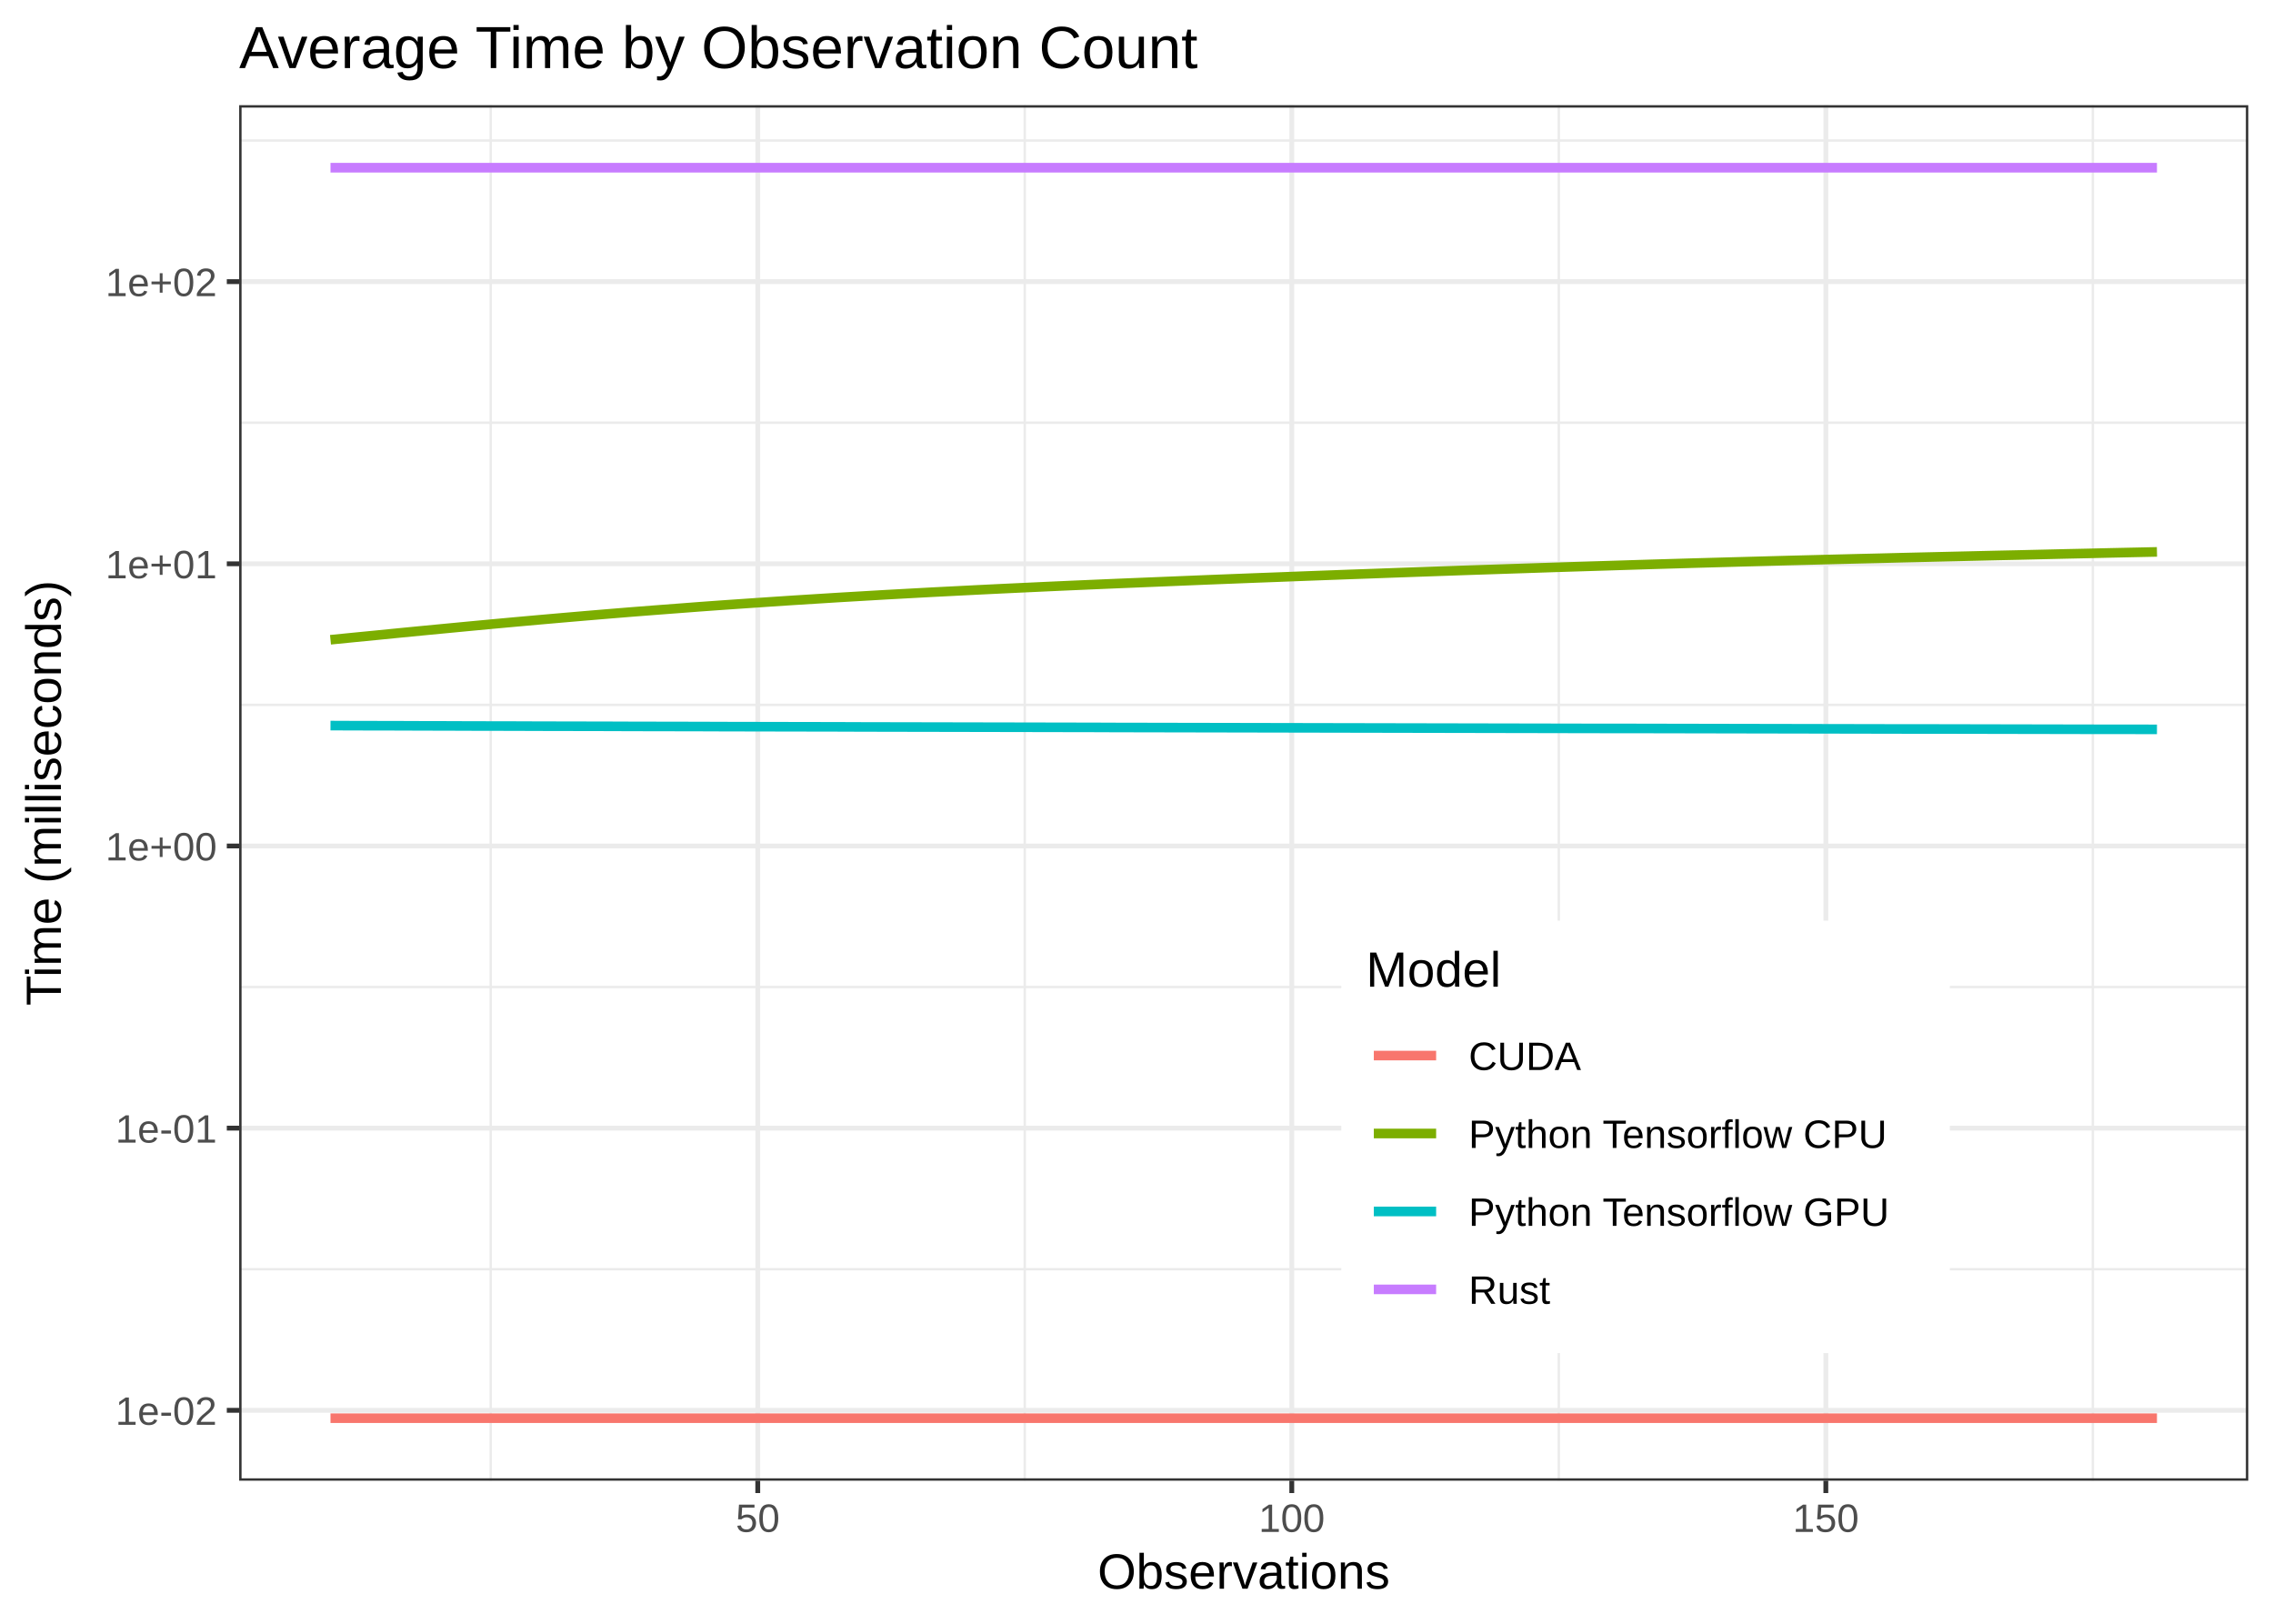
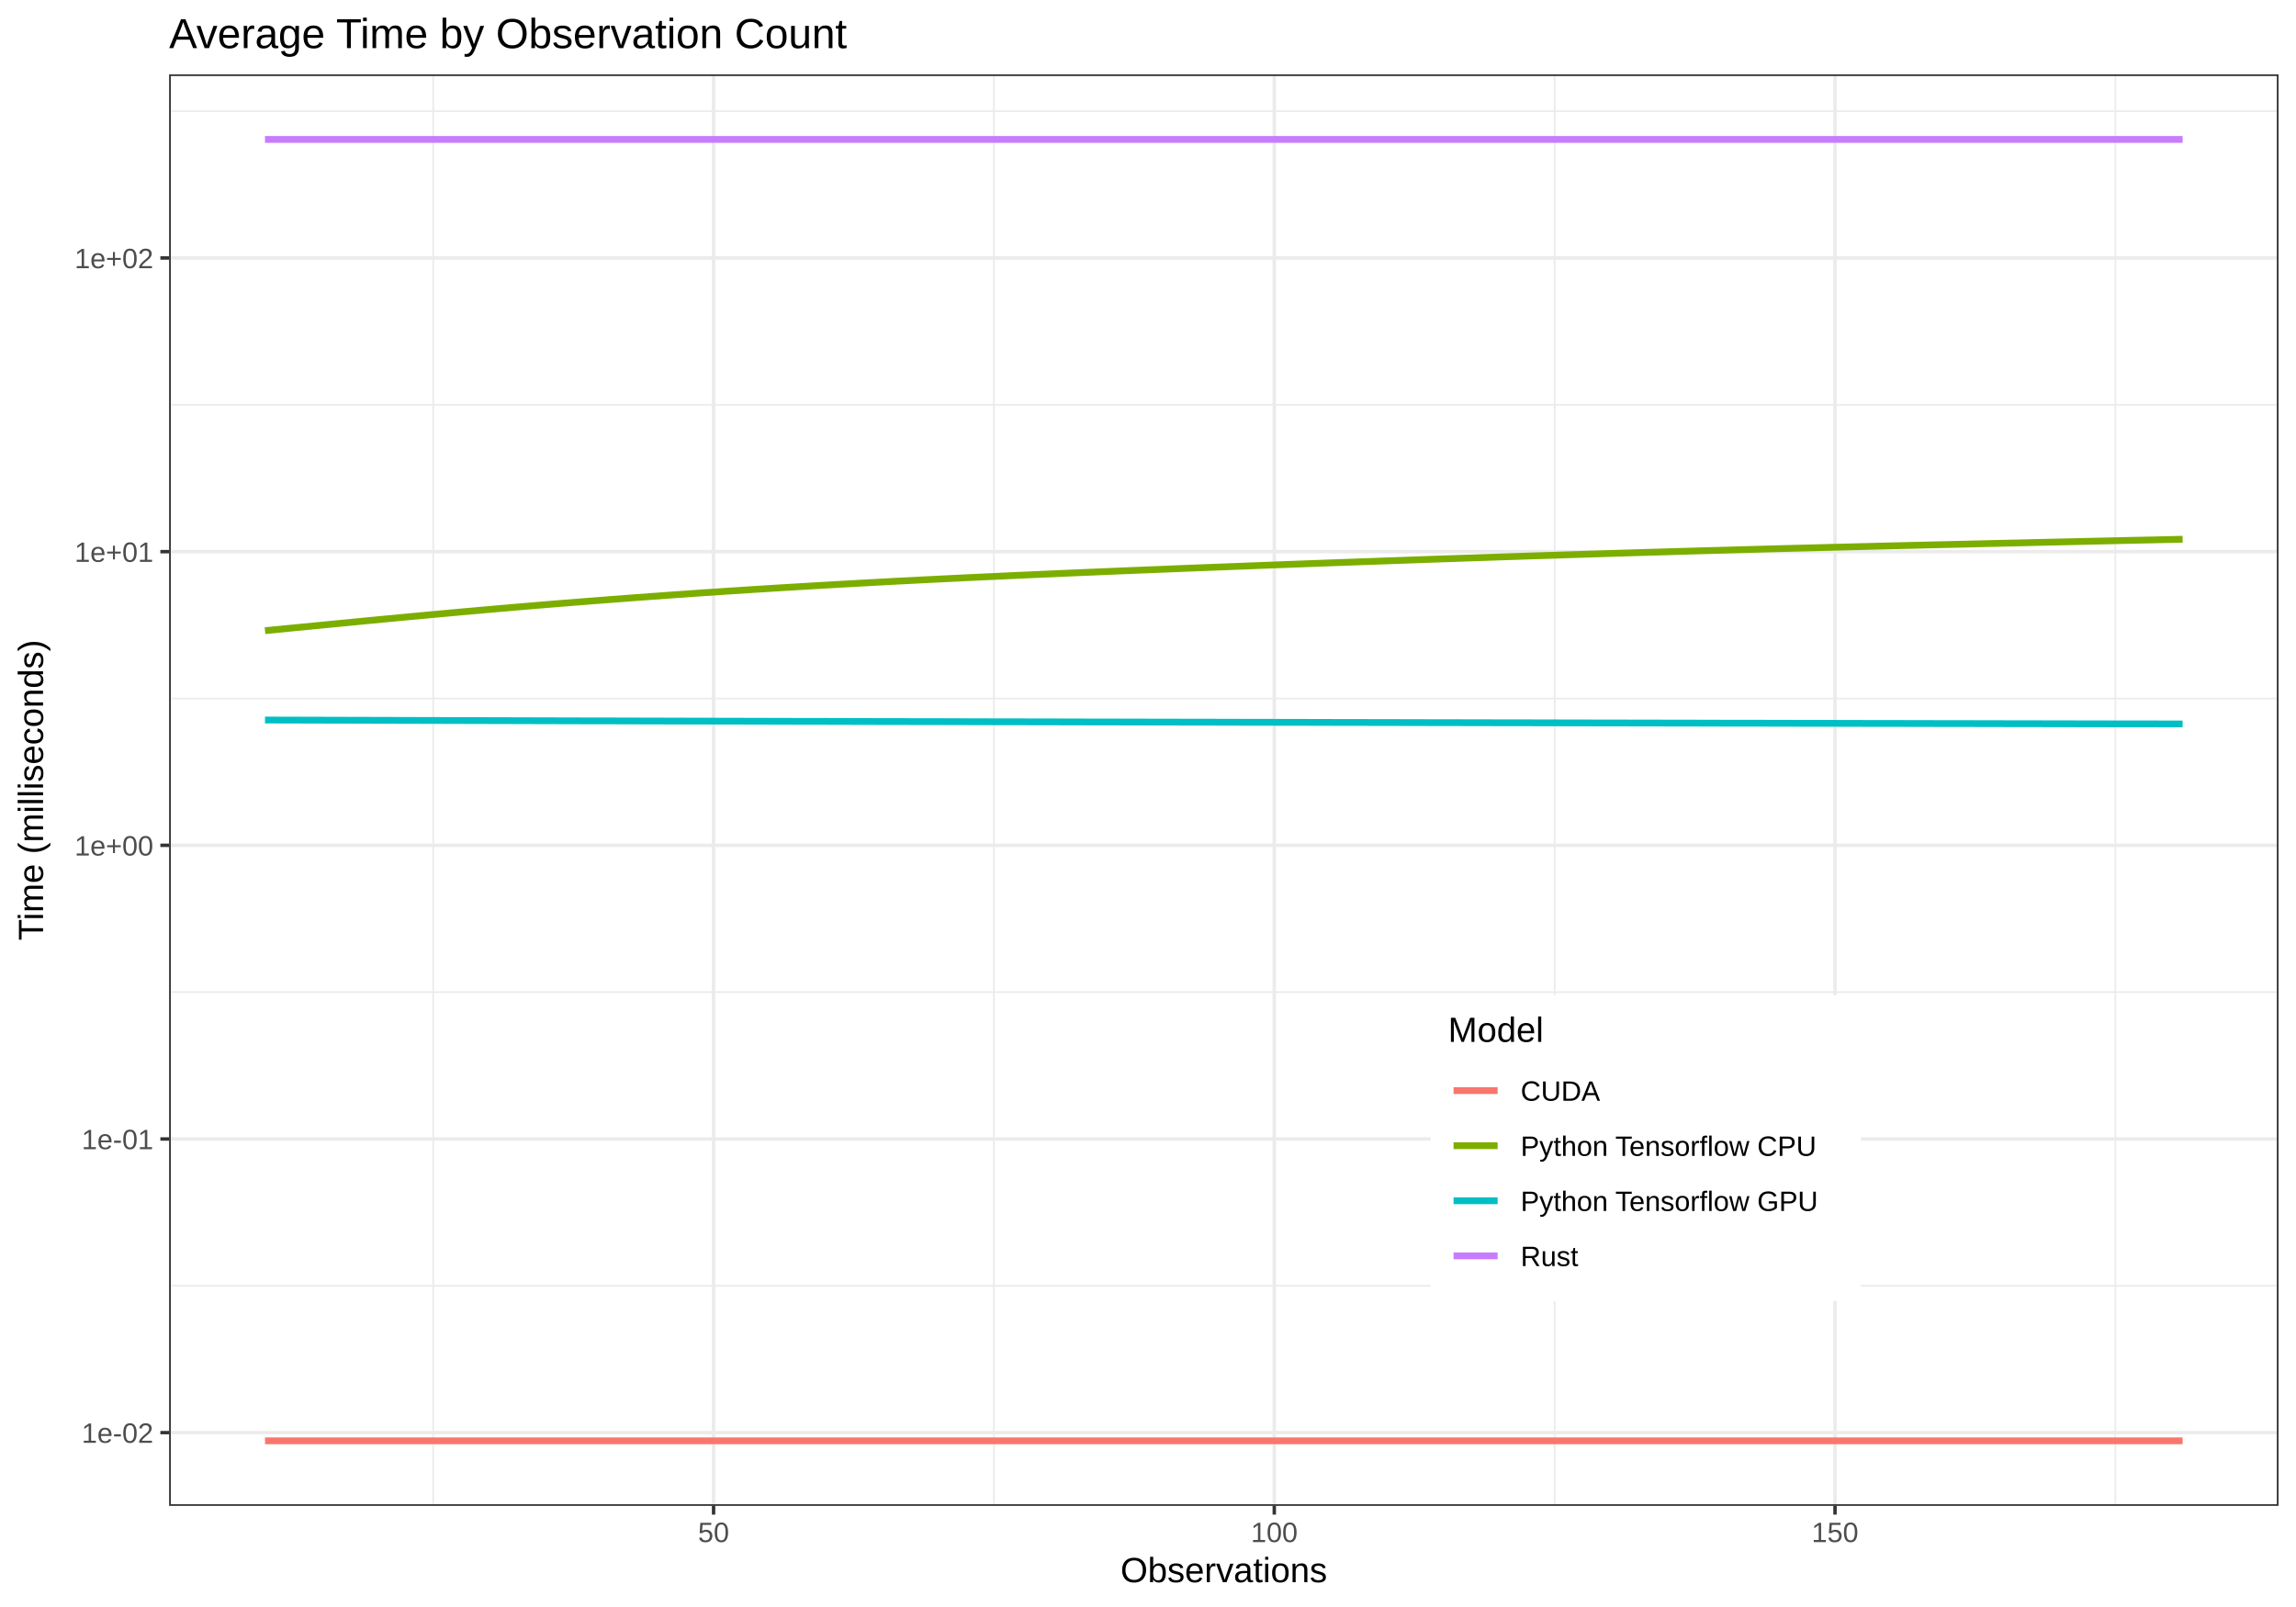
- <svg xmlns="http://www.w3.org/2000/svg" class="svglite" width="504.00pt" height="360.00pt" viewBox="0 0 504.00 360.00">
+ <svg xmlns="http://www.w3.org/2000/svg" class="svglite" width="720.00pt" height="504.00pt" viewBox="0 0 720.00 504.00">
  <defs>
    <style type="text/css">
    .svglite line, .svglite polyline, .svglite polygon, .svglite path, .svglite rect, .svglite circle {
      fill: none;
      stroke: #000000;
      stroke-linecap: round;
      stroke-linejoin: round;
      stroke-miterlimit: 10.00;
    }
    .svglite text {
      white-space: pre;
    }
  </style>
  </defs>
  <rect width="100%" height="100%" style="stroke: none; fill: #FFFFFF;" />
  <defs>
-     <clipPath id="cpMC4wMHw1MDQuMDB8MC4wMHwzNjAuMDA=">
-       <rect x="0.00" y="0.00" width="504.00" height="360.00" />
+     <clipPath id="cpMC4wMHw3MjAuMDB8MC4wMHw1MDQuMDA=">
+       <rect x="0.00" y="0.00" width="720.00" height="504.00" />
    </clipPath>
  </defs>
-   <g clip-path="url(#cpMC4wMHw1MDQuMDB8MC4wMHwzNjAuMDA=)">
-     <rect x="0.00" y="0.00" width="504.00" height="360.00" style="stroke-width: 1.07; stroke: #FFFFFF; fill: #FFFFFF;" />
+   <g clip-path="url(#cpMC4wMHw3MjAuMDB8MC4wMHw1MDQuMDA=)">
+     <rect x="-0" y="0.00" width="720.00" height="504.00" style="stroke-width: 1.07; stroke: #FFFFFF; fill: #FFFFFF;" />
  </g>
  <defs>
-     <clipPath id="cpNTMuMDN8NDk4LjUyfDIzLjMyfDMyOC4yOQ==">
-       <rect x="53.03" y="23.32" width="445.49" height="304.97" />
+     <clipPath id="cpNTMuMDN8NzE0LjUyfDIzLjMyfDQ3Mi4yOQ==">
+       <rect x="53.03" y="23.32" width="661.49" height="448.97" />
    </clipPath>
  </defs>
-   <g clip-path="url(#cpNTMuMDN8NDk4LjUyfDIzLjMyfDMyOC4yOQ==)">
-     <rect x="53.03" y="23.32" width="445.49" height="304.97" style="stroke-width: 1.07; stroke: none; fill: #FFFFFF;" />
-     <polyline points="53.03,281.40 498.52,281.40 " style="stroke-width: 0.53; stroke: #EBEBEB; stroke-linecap: butt;" />
-     <polyline points="53.03,218.84 498.52,218.84 " style="stroke-width: 0.53; stroke: #EBEBEB; stroke-linecap: butt;" />
-     <polyline points="53.03,156.28 498.52,156.28 " style="stroke-width: 0.53; stroke: #EBEBEB; stroke-linecap: butt;" />
-     <polyline points="53.03,93.72 498.52,93.72 " style="stroke-width: 0.53; stroke: #EBEBEB; stroke-linecap: butt;" />
-     <polyline points="53.03,31.16 498.52,31.16 " style="stroke-width: 0.53; stroke: #EBEBEB; stroke-linecap: butt;" />
-     <polyline points="108.81,328.29 108.81,23.32 " style="stroke-width: 0.53; stroke: #EBEBEB; stroke-linecap: butt;" />
-     <polyline points="227.22,328.29 227.22,23.32 " style="stroke-width: 0.53; stroke: #EBEBEB; stroke-linecap: butt;" />
-     <polyline points="345.64,328.29 345.64,23.32 " style="stroke-width: 0.53; stroke: #EBEBEB; stroke-linecap: butt;" />
-     <polyline points="464.06,328.29 464.06,23.32 " style="stroke-width: 0.53; stroke: #EBEBEB; stroke-linecap: butt;" />
-     <polyline points="53.03,312.68 498.52,312.68 " style="stroke-width: 1.07; stroke: #EBEBEB; stroke-linecap: butt;" />
-     <polyline points="53.03,250.12 498.52,250.12 " style="stroke-width: 1.07; stroke: #EBEBEB; stroke-linecap: butt;" />
-     <polyline points="53.03,187.56 498.52,187.56 " style="stroke-width: 1.07; stroke: #EBEBEB; stroke-linecap: butt;" />
-     <polyline points="53.03,125.00 498.52,125.00 " style="stroke-width: 1.07; stroke: #EBEBEB; stroke-linecap: butt;" />
-     <polyline points="53.03,62.44 498.52,62.44 " style="stroke-width: 1.07; stroke: #EBEBEB; stroke-linecap: butt;" />
-     <polyline points="168.02,328.29 168.02,23.32 " style="stroke-width: 1.07; stroke: #EBEBEB; stroke-linecap: butt;" />
-     <polyline points="286.43,328.29 286.43,23.32 " style="stroke-width: 1.07; stroke: #EBEBEB; stroke-linecap: butt;" />
-     <polyline points="404.85,328.29 404.85,23.32 " style="stroke-width: 1.07; stroke: #EBEBEB; stroke-linecap: butt;" />
-     <polyline points="73.28,314.43 78.41,314.43 83.53,314.43 88.66,314.43 93.79,314.43 98.91,314.43 104.04,314.43 109.17,314.43 114.29,314.43 119.42,314.43 124.55,314.43 129.67,314.43 134.80,314.43 139.92,314.43 145.05,314.43 150.18,314.43 155.30,314.43 160.43,314.43 165.56,314.43 170.68,314.43 175.81,314.43 180.94,314.43 186.06,314.43 191.19,314.43 196.32,314.43 201.44,314.43 206.57,314.43 211.70,314.43 216.82,314.43 221.95,314.43 227.07,314.43 232.20,314.43 237.33,314.43 242.45,314.43 247.58,314.43 252.71,314.43 257.83,314.43 262.96,314.43 268.09,314.43 273.21,314.43 278.34,314.43 283.47,314.43 288.59,314.43 293.72,314.43 298.85,314.43 303.97,314.43 309.10,314.43 314.22,314.43 319.35,314.43 324.48,314.43 329.60,314.43 334.73,314.43 339.86,314.43 344.98,314.43 350.11,314.43 355.24,314.43 360.36,314.43 365.49,314.43 370.62,314.43 375.74,314.43 380.87,314.43 385.99,314.43 391.12,314.43 396.25,314.43 401.37,314.43 406.50,314.43 411.63,314.43 416.75,314.43 421.88,314.43 427.01,314.43 432.13,314.43 437.26,314.43 442.39,314.43 447.51,314.43 452.64,314.43 457.77,314.43 462.89,314.43 468.02,314.43 473.14,314.43 478.27,314.43 " style="stroke-width: 2.13; stroke: #F8766D; stroke-linecap: butt;" />
-     <polyline points="73.28,141.84 78.41,141.33 83.53,140.83 88.66,140.32 93.79,139.82 98.91,139.33 104.04,138.84 109.17,138.36 114.29,137.89 119.42,137.43 124.55,136.98 129.67,136.54 134.80,136.11 139.92,135.69 145.05,135.29 150.18,134.90 155.30,134.51 160.43,134.14 165.56,133.79 170.68,133.44 175.81,133.10 180.94,132.78 186.06,132.46 191.19,132.16 196.32,131.86 201.44,131.58 206.57,131.30 211.70,131.04 216.82,130.78 221.95,130.53 227.07,130.29 232.20,130.05 237.33,129.82 242.45,129.60 247.58,129.38 252.71,129.17 257.83,128.96 262.96,128.75 268.09,128.54 273.21,128.34 278.34,128.14 283.47,127.95 288.59,127.75 293.72,127.56 298.85,127.37 303.97,127.19 309.10,127.00 314.22,126.82 319.35,126.64 324.48,126.46 329.60,126.29 334.73,126.12 339.86,125.95 344.98,125.78 350.11,125.62 355.24,125.46 360.36,125.30 365.49,125.14 370.62,124.99 375.74,124.84 380.87,124.70 385.99,124.56 391.12,124.42 396.25,124.28 401.37,124.15 406.50,124.02 411.63,123.89 416.75,123.77 421.88,123.64 427.01,123.52 432.13,123.40 437.26,123.28 442.39,123.16 447.51,123.05 452.64,122.93 457.77,122.81 462.89,122.70 468.02,122.58 473.14,122.47 478.27,122.36 " style="stroke-width: 2.13; stroke: #7CAE00; stroke-linecap: butt;" />
-     <polyline points="73.28,160.87 78.41,160.89 83.53,160.90 88.66,160.91 93.79,160.93 98.91,160.94 104.04,160.96 109.17,160.97 114.29,160.98 119.42,161.00 124.55,161.01 129.67,161.02 134.80,161.03 139.92,161.05 145.05,161.06 150.18,161.07 155.30,161.08 160.43,161.10 165.56,161.11 170.68,161.12 175.81,161.13 180.94,161.14 186.06,161.15 191.19,161.17 196.32,161.18 201.44,161.19 206.57,161.20 211.70,161.21 216.82,161.22 221.95,161.23 227.07,161.24 232.20,161.25 237.33,161.26 242.45,161.27 247.58,161.29 252.71,161.30 257.83,161.31 262.96,161.32 268.09,161.33 273.21,161.34 278.34,161.35 283.47,161.36 288.59,161.37 293.72,161.38 298.85,161.39 303.97,161.40 309.10,161.41 314.22,161.42 319.35,161.43 324.48,161.44 329.60,161.45 334.73,161.46 339.86,161.47 344.98,161.48 350.11,161.49 355.24,161.50 360.36,161.50 365.49,161.51 370.62,161.52 375.74,161.53 380.87,161.54 385.99,161.55 391.12,161.56 396.25,161.57 401.37,161.58 406.50,161.59 411.63,161.60 416.75,161.61 421.88,161.62 427.01,161.62 432.13,161.63 437.26,161.64 442.39,161.65 447.51,161.66 452.64,161.67 457.77,161.68 462.89,161.69 468.02,161.70 473.14,161.70 478.27,161.71 " style="stroke-width: 2.13; stroke: #00BFC4; stroke-linecap: butt;" />
-     <polyline points="73.28,37.18 78.41,37.18 83.53,37.18 88.66,37.18 93.79,37.18 98.91,37.18 104.04,37.18 109.17,37.18 114.29,37.18 119.42,37.18 124.55,37.18 129.67,37.18 134.80,37.18 139.92,37.18 145.05,37.18 150.18,37.18 155.30,37.18 160.43,37.18 165.56,37.18 170.68,37.18 175.81,37.18 180.94,37.18 186.06,37.18 191.19,37.18 196.32,37.18 201.44,37.18 206.57,37.18 211.70,37.18 216.82,37.18 221.95,37.18 227.07,37.18 232.20,37.18 237.33,37.18 242.45,37.18 247.58,37.18 252.71,37.18 257.83,37.18 262.96,37.18 268.09,37.18 273.21,37.18 278.34,37.18 283.47,37.18 288.59,37.18 293.72,37.18 298.85,37.18 303.97,37.18 309.10,37.18 314.22,37.18 319.35,37.18 324.48,37.18 329.60,37.18 334.73,37.18 339.86,37.18 344.98,37.18 350.11,37.18 355.24,37.18 360.36,37.18 365.49,37.18 370.62,37.18 375.74,37.18 380.87,37.18 385.99,37.18 391.12,37.18 396.25,37.18 401.37,37.18 406.50,37.18 411.63,37.18 416.75,37.18 421.88,37.18 427.01,37.18 432.13,37.18 437.26,37.18 442.39,37.18 447.51,37.18 452.64,37.18 457.77,37.18 462.89,37.18 468.02,37.18 473.14,37.18 478.27,37.18 " style="stroke-width: 2.13; stroke: #C77CFF; stroke-linecap: butt;" />
-     <rect x="53.03" y="23.32" width="445.49" height="304.97" style="stroke-width: 1.07; stroke: #333333;" />
+   <g clip-path="url(#cpNTMuMDN8NzE0LjUyfDIzLjMyfDQ3Mi4yOQ==)">
+     <rect x="53.03" y="23.32" width="661.49" height="448.97" style="stroke-width: 1.07; stroke: none; fill: #FFFFFF;" />
+     <polyline points="53.03,403.26 714.52,403.26 " style="stroke-width: 0.53; stroke: #EBEBEB; stroke-linecap: butt;" />
+     <polyline points="53.03,311.16 714.52,311.16 " style="stroke-width: 0.53; stroke: #EBEBEB; stroke-linecap: butt;" />
+     <polyline points="53.03,219.06 714.52,219.06 " style="stroke-width: 0.53; stroke: #EBEBEB; stroke-linecap: butt;" />
+     <polyline points="53.03,126.96 714.52,126.96 " style="stroke-width: 0.53; stroke: #EBEBEB; stroke-linecap: butt;" />
+     <polyline points="53.03,34.86 714.52,34.86 " style="stroke-width: 0.53; stroke: #EBEBEB; stroke-linecap: butt;" />
+     <polyline points="135.85,472.29 135.85,23.32 " style="stroke-width: 0.53; stroke: #EBEBEB; stroke-linecap: butt;" />
+     <polyline points="311.68,472.29 311.68,23.32 " style="stroke-width: 0.53; stroke: #EBEBEB; stroke-linecap: butt;" />
+     <polyline points="487.52,472.29 487.52,23.32 " style="stroke-width: 0.53; stroke: #EBEBEB; stroke-linecap: butt;" />
+     <polyline points="663.35,472.29 663.35,23.32 " style="stroke-width: 0.53; stroke: #EBEBEB; stroke-linecap: butt;" />
+     <polyline points="53.03,449.31 714.52,449.31 " style="stroke-width: 1.07; stroke: #EBEBEB; stroke-linecap: butt;" />
+     <polyline points="53.03,357.21 714.52,357.21 " style="stroke-width: 1.07; stroke: #EBEBEB; stroke-linecap: butt;" />
+     <polyline points="53.03,265.11 714.52,265.11 " style="stroke-width: 1.07; stroke: #EBEBEB; stroke-linecap: butt;" />
+     <polyline points="53.03,173.01 714.52,173.01 " style="stroke-width: 1.07; stroke: #EBEBEB; stroke-linecap: butt;" />
+     <polyline points="53.03,80.91 714.52,80.91 " style="stroke-width: 1.07; stroke: #EBEBEB; stroke-linecap: butt;" />
+     <polyline points="223.77,472.29 223.77,23.32 " style="stroke-width: 1.07; stroke: #EBEBEB; stroke-linecap: butt;" />
+     <polyline points="399.60,472.29 399.60,23.32 " style="stroke-width: 1.07; stroke: #EBEBEB; stroke-linecap: butt;" />
+     <polyline points="575.44,472.29 575.44,23.32 " style="stroke-width: 1.07; stroke: #EBEBEB; stroke-linecap: butt;" />
+     <polyline points="83.10,451.88 90.71,451.88 98.32,451.88 105.94,451.88 113.55,451.88 121.16,451.88 128.77,451.88 136.38,451.88 144.00,451.88 151.61,451.88 159.22,451.88 166.83,451.88 174.44,451.88 182.06,451.88 189.67,451.88 197.28,451.88 204.89,451.88 212.50,451.88 220.12,451.88 227.73,451.88 235.34,451.88 242.95,451.88 250.56,451.88 258.18,451.88 265.79,451.88 273.40,451.88 281.01,451.88 288.63,451.88 296.24,451.88 303.85,451.88 311.46,451.88 319.07,451.88 326.69,451.88 334.30,451.88 341.91,451.88 349.52,451.88 357.13,451.88 364.75,451.88 372.36,451.88 379.97,451.88 387.58,451.88 395.19,451.88 402.81,451.88 410.42,451.88 418.03,451.88 425.64,451.88 433.25,451.88 440.87,451.88 448.48,451.88 456.09,451.88 463.70,451.88 471.31,451.88 478.93,451.88 486.54,451.88 494.15,451.88 501.76,451.88 509.38,451.88 516.99,451.88 524.60,451.88 532.21,451.88 539.82,451.88 547.44,451.88 555.05,451.89 562.66,451.89 570.27,451.89 577.88,451.89 585.50,451.89 593.11,451.89 600.72,451.89 608.33,451.89 615.94,451.89 623.56,451.89 631.17,451.89 638.78,451.89 646.39,451.89 654.00,451.89 661.62,451.89 669.23,451.89 676.84,451.89 684.45,451.89 " style="stroke-width: 2.13; stroke: #F8766D; stroke-linecap: butt;" />
+     <polyline points="83.10,197.80 90.71,197.05 98.32,196.31 105.94,195.57 113.55,194.83 121.16,194.10 128.77,193.38 136.38,192.68 144.00,191.98 151.61,191.30 159.22,190.64 166.83,189.99 174.44,189.36 182.06,188.75 189.67,188.16 197.28,187.58 204.89,187.02 212.50,186.47 220.12,185.94 227.73,185.43 235.34,184.94 242.95,184.46 250.56,184.00 258.18,183.55 265.79,183.12 273.40,182.70 281.01,182.29 288.63,181.90 296.24,181.52 303.85,181.15 311.46,180.80 319.07,180.45 326.69,180.11 334.30,179.78 341.91,179.46 349.52,179.14 357.13,178.83 364.75,178.53 372.36,178.22 379.97,177.93 387.58,177.64 395.19,177.35 402.81,177.06 410.42,176.78 418.03,176.50 425.64,176.23 433.25,175.96 440.87,175.69 448.48,175.42 456.09,175.16 463.70,174.91 471.31,174.65 478.93,174.40 486.54,174.16 494.15,173.92 501.76,173.68 509.38,173.45 516.99,173.22 524.60,173.00 532.21,172.78 539.82,172.57 547.44,172.36 555.05,172.15 562.66,171.95 570.27,171.76 577.88,171.57 585.50,171.38 593.11,171.19 600.72,171.01 608.33,170.83 615.94,170.66 623.56,170.48 631.17,170.31 638.78,170.13 646.39,169.96 654.00,169.79 661.62,169.62 669.23,169.45 676.84,169.29 684.45,169.12 " style="stroke-width: 2.13; stroke: #7CAE00; stroke-linecap: butt;" />
+     <polyline points="83.10,225.82 90.71,225.84 98.32,225.86 105.94,225.88 113.55,225.90 121.16,225.92 128.77,225.94 136.38,225.96 144.00,225.98 151.61,226.00 159.22,226.02 166.83,226.04 174.44,226.06 182.06,226.08 189.67,226.09 197.28,226.11 204.89,226.13 212.50,226.15 220.12,226.17 227.73,226.18 235.34,226.20 242.95,226.22 250.56,226.24 258.18,226.25 265.79,226.27 273.40,226.29 281.01,226.30 288.63,226.32 296.24,226.33 303.85,226.35 311.46,226.37 319.07,226.38 326.69,226.40 334.30,226.41 341.91,226.43 349.52,226.44 357.13,226.46 364.75,226.47 372.36,226.49 379.97,226.50 387.58,226.52 395.19,226.53 402.81,226.55 410.42,226.56 418.03,226.58 425.64,226.59 433.25,226.61 440.87,226.62 448.48,226.64 456.09,226.65 463.70,226.67 471.31,226.68 478.93,226.69 486.54,226.71 494.15,226.72 501.76,226.74 509.38,226.75 516.99,226.76 524.60,226.78 532.21,226.79 539.82,226.81 547.44,226.82 555.05,226.83 562.66,226.85 570.27,226.86 577.88,226.87 585.50,226.89 593.11,226.90 600.72,226.91 608.33,226.93 615.94,226.94 623.56,226.95 631.17,226.97 638.78,226.98 646.39,226.99 654.00,227.01 661.62,227.02 669.23,227.03 676.84,227.04 684.45,227.06 " style="stroke-width: 2.13; stroke: #00BFC4; stroke-linecap: butt;" />
+     <polyline points="83.10,43.73 90.71,43.73 98.32,43.73 105.94,43.73 113.55,43.73 121.16,43.73 128.77,43.73 136.38,43.73 144.00,43.73 151.61,43.73 159.22,43.73 166.83,43.73 174.44,43.73 182.06,43.73 189.67,43.73 197.28,43.73 204.89,43.73 212.50,43.73 220.12,43.73 227.73,43.73 235.34,43.73 242.95,43.73 250.56,43.73 258.18,43.73 265.79,43.73 273.40,43.73 281.01,43.73 288.63,43.73 296.24,43.73 303.85,43.73 311.46,43.73 319.07,43.73 326.69,43.73 334.30,43.73 341.91,43.73 349.52,43.73 357.13,43.73 364.75,43.73 372.36,43.73 379.97,43.73 387.58,43.73 395.19,43.73 402.81,43.73 410.42,43.73 418.03,43.73 425.64,43.73 433.25,43.73 440.87,43.73 448.48,43.73 456.09,43.73 463.70,43.73 471.31,43.73 478.93,43.73 486.54,43.73 494.15,43.73 501.76,43.73 509.38,43.73 516.99,43.73 524.60,43.73 532.21,43.73 539.82,43.73 547.44,43.73 555.05,43.73 562.66,43.73 570.27,43.73 577.88,43.73 585.50,43.73 593.11,43.73 600.72,43.73 608.33,43.73 615.94,43.73 623.56,43.73 631.17,43.73 638.78,43.73 646.39,43.73 654.00,43.73 661.62,43.73 669.23,43.73 676.84,43.73 684.45,43.73 " style="stroke-width: 2.13; stroke: #C77CFF; stroke-linecap: butt;" />
+     <rect x="53.03" y="23.32" width="661.49" height="448.97" style="stroke-width: 1.07; stroke: #333333;" />
  </g>
-   <g clip-path="url(#cpMC4wMHw1MDQuMDB8MC4wMHwzNjAuMDA=)">
-     <text x="48.10" y="315.89" text-anchor="end" style="font-size: 8.80px;fill: #4D4D4D; font-family: &quot;Arimo&quot;;" textLength="25.37px" lengthAdjust="spacingAndGlyphs">1e-02</text>
-     <text x="48.10" y="253.33" text-anchor="end" style="font-size: 8.80px;fill: #4D4D4D; font-family: &quot;Arimo&quot;;" textLength="25.37px" lengthAdjust="spacingAndGlyphs">1e-01</text>
-     <text x="48.10" y="190.77" text-anchor="end" style="font-size: 8.80px;fill: #4D4D4D; font-family: &quot;Arimo&quot;;" textLength="29.57px" lengthAdjust="spacingAndGlyphs">1e+00</text>
-     <text x="48.10" y="128.21" text-anchor="end" style="font-size: 8.80px;fill: #4D4D4D; font-family: &quot;Arimo&quot;;" textLength="29.57px" lengthAdjust="spacingAndGlyphs">1e+01</text>
-     <text x="48.10" y="65.65" text-anchor="end" style="font-size: 8.80px;fill: #4D4D4D; font-family: &quot;Arimo&quot;;" textLength="29.57px" lengthAdjust="spacingAndGlyphs">1e+02</text>
-     <polyline points="50.29,312.68 53.03,312.68 " style="stroke-width: 1.07; stroke: #333333; stroke-linecap: butt;" />
-     <polyline points="50.29,250.12 53.03,250.12 " style="stroke-width: 1.07; stroke: #333333; stroke-linecap: butt;" />
-     <polyline points="50.29,187.56 53.03,187.56 " style="stroke-width: 1.07; stroke: #333333; stroke-linecap: butt;" />
-     <polyline points="50.29,125.00 53.03,125.00 " style="stroke-width: 1.07; stroke: #333333; stroke-linecap: butt;" />
-     <polyline points="50.29,62.44 53.03,62.44 " style="stroke-width: 1.07; stroke: #333333; stroke-linecap: butt;" />
-     <polyline points="168.02,331.03 168.02,328.29 " style="stroke-width: 1.07; stroke: #333333; stroke-linecap: butt;" />
-     <polyline points="286.43,331.03 286.43,328.29 " style="stroke-width: 1.07; stroke: #333333; stroke-linecap: butt;" />
-     <polyline points="404.85,331.03 404.85,328.29 " style="stroke-width: 1.07; stroke: #333333; stroke-linecap: butt;" />
-     <text x="168.02" y="339.64" text-anchor="middle" style="font-size: 8.80px;fill: #4D4D4D; font-family: &quot;Arimo&quot;;" textLength="11.19px" lengthAdjust="spacingAndGlyphs">50</text>
-     <text x="286.43" y="339.64" text-anchor="middle" style="font-size: 8.80px;fill: #4D4D4D; font-family: &quot;Arimo&quot;;" textLength="16.78px" lengthAdjust="spacingAndGlyphs">100</text>
-     <text x="404.85" y="339.64" text-anchor="middle" style="font-size: 8.80px;fill: #4D4D4D; font-family: &quot;Arimo&quot;;" textLength="16.78px" lengthAdjust="spacingAndGlyphs">150</text>
-     <text x="275.78" y="352.23" text-anchor="middle" style="font-size: 11.00px; font-family: &quot;Arimo&quot;;" textLength="72.72px" lengthAdjust="spacingAndGlyphs">Observations</text>
-     <text transform="translate(13.50,175.81) rotate(-90)" text-anchor="middle" style="font-size: 11.00px; font-family: &quot;Arimo&quot;;" textLength="106.92px" lengthAdjust="spacingAndGlyphs">Time (milliseconds)</text>
-     <rect x="297.41" y="204.12" width="134.93" height="95.87" style="stroke-width: 1.07; stroke: none; fill: #FFFFFF;" />
-     <text x="302.89" y="218.76" style="font-size: 11.00px; font-family: &quot;Arimo&quot;;" textLength="33.03px" lengthAdjust="spacingAndGlyphs">Model</text>
-     <rect x="302.89" y="225.39" width="17.28" height="17.28" style="stroke-width: 1.07; stroke: none; fill: #FFFFFF;" />
-     <line x1="304.62" y1="234.03" x2="318.44" y2="234.03" style="stroke-width: 2.13; stroke: #F8766D; stroke-linecap: butt;" />
-     <rect x="302.89" y="242.67" width="17.28" height="17.28" style="stroke-width: 1.07; stroke: none; fill: #FFFFFF;" />
-     <line x1="304.62" y1="251.31" x2="318.44" y2="251.31" style="stroke-width: 2.13; stroke: #7CAE00; stroke-linecap: butt;" />
-     <rect x="302.89" y="259.95" width="17.28" height="17.28" style="stroke-width: 1.07; stroke: none; fill: #FFFFFF;" />
-     <line x1="304.62" y1="268.59" x2="318.44" y2="268.59" style="stroke-width: 2.13; stroke: #00BFC4; stroke-linecap: butt;" />
-     <rect x="302.89" y="277.23" width="17.28" height="17.28" style="stroke-width: 1.07; stroke: none; fill: #FFFFFF;" />
-     <line x1="304.62" y1="285.87" x2="318.44" y2="285.87" style="stroke-width: 2.13; stroke: #C77CFF; stroke-linecap: butt;" />
-     <text x="325.65" y="237.23" style="font-size: 8.80px; font-family: &quot;Arimo&quot;;" textLength="25.22px" lengthAdjust="spacingAndGlyphs">CUDA</text>
-     <text x="325.65" y="254.51" style="font-size: 8.80px; font-family: &quot;Arimo&quot;;" textLength="100.53px" lengthAdjust="spacingAndGlyphs">Python Tensorflow CPU</text>
-     <text x="325.65" y="271.79" style="font-size: 8.80px; font-family: &quot;Arimo&quot;;" textLength="101.21px" lengthAdjust="spacingAndGlyphs">Python Tensorflow GPU</text>
-     <text x="325.65" y="289.07" style="font-size: 8.80px; font-family: &quot;Arimo&quot;;" textLength="19.32px" lengthAdjust="spacingAndGlyphs">Rust</text>
+   <g clip-path="url(#cpMC4wMHw3MjAuMDB8MC4wMHw1MDQuMDA=)">
+     <text x="48.10" y="452.51" text-anchor="end" style="font-size: 8.80px;fill: #4D4D4D; font-family: &quot;Arimo&quot;;" textLength="25.37px" lengthAdjust="spacingAndGlyphs">1e-02</text>
+     <text x="48.10" y="360.42" text-anchor="end" style="font-size: 8.80px;fill: #4D4D4D; font-family: &quot;Arimo&quot;;" textLength="25.37px" lengthAdjust="spacingAndGlyphs">1e-01</text>
+     <text x="48.10" y="268.32" text-anchor="end" style="font-size: 8.80px;fill: #4D4D4D; font-family: &quot;Arimo&quot;;" textLength="29.57px" lengthAdjust="spacingAndGlyphs">1e+00</text>
+     <text x="48.10" y="176.22" text-anchor="end" style="font-size: 8.80px;fill: #4D4D4D; font-family: &quot;Arimo&quot;;" textLength="29.57px" lengthAdjust="spacingAndGlyphs">1e+01</text>
+     <text x="48.10" y="84.12" text-anchor="end" style="font-size: 8.80px;fill: #4D4D4D; font-family: &quot;Arimo&quot;;" textLength="29.57px" lengthAdjust="spacingAndGlyphs">1e+02</text>
+     <polyline points="50.29,449.31 53.03,449.31 " style="stroke-width: 1.07; stroke: #333333; stroke-linecap: butt;" />
+     <polyline points="50.29,357.21 53.03,357.21 " style="stroke-width: 1.07; stroke: #333333; stroke-linecap: butt;" />
+     <polyline points="50.29,265.11 53.03,265.11 " style="stroke-width: 1.07; stroke: #333333; stroke-linecap: butt;" />
+     <polyline points="50.29,173.01 53.03,173.01 " style="stroke-width: 1.07; stroke: #333333; stroke-linecap: butt;" />
+     <polyline points="50.29,80.91 53.03,80.91 " style="stroke-width: 1.07; stroke: #333333; stroke-linecap: butt;" />
+     <polyline points="223.77,475.03 223.77,472.29 " style="stroke-width: 1.07; stroke: #333333; stroke-linecap: butt;" />
+     <polyline points="399.60,475.03 399.60,472.29 " style="stroke-width: 1.07; stroke: #333333; stroke-linecap: butt;" />
+     <polyline points="575.44,475.03 575.44,472.29 " style="stroke-width: 1.07; stroke: #333333; stroke-linecap: butt;" />
+     <text x="223.77" y="483.64" text-anchor="middle" style="font-size: 8.80px;fill: #4D4D4D; font-family: &quot;Arimo&quot;;" textLength="11.19px" lengthAdjust="spacingAndGlyphs">50</text>
+     <text x="399.60" y="483.64" text-anchor="middle" style="font-size: 8.80px;fill: #4D4D4D; font-family: &quot;Arimo&quot;;" textLength="16.78px" lengthAdjust="spacingAndGlyphs">100</text>
+     <text x="575.44" y="483.64" text-anchor="middle" style="font-size: 8.80px;fill: #4D4D4D; font-family: &quot;Arimo&quot;;" textLength="16.78px" lengthAdjust="spacingAndGlyphs">150</text>
+     <text x="383.78" y="496.23" text-anchor="middle" style="font-size: 11.00px; font-family: &quot;Arimo&quot;;" textLength="72.72px" lengthAdjust="spacingAndGlyphs">Observations</text>
+     <text transform="translate(13.50,247.81) rotate(-90)" text-anchor="middle" style="font-size: 11.00px; font-family: &quot;Arimo&quot;;" textLength="106.92px" lengthAdjust="spacingAndGlyphs">Time (milliseconds)</text>
+     <rect x="448.61" y="312.12" width="134.93" height="95.87" style="stroke-width: 1.07; stroke: none; fill: #FFFFFF;" />
+     <text x="454.09" y="326.76" style="font-size: 11.00px; font-family: &quot;Arimo&quot;;" textLength="33.03px" lengthAdjust="spacingAndGlyphs">Model</text>
+     <rect x="454.09" y="333.39" width="17.28" height="17.28" style="stroke-width: 1.07; stroke: none; fill: #FFFFFF;" />
+     <line x1="455.82" y1="342.03" x2="469.64" y2="342.03" style="stroke-width: 2.13; stroke: #F8766D; stroke-linecap: butt;" />
+     <rect x="454.09" y="350.67" width="17.28" height="17.28" style="stroke-width: 1.07; stroke: none; fill: #FFFFFF;" />
+     <line x1="455.82" y1="359.31" x2="469.64" y2="359.31" style="stroke-width: 2.13; stroke: #7CAE00; stroke-linecap: butt;" />
+     <rect x="454.09" y="367.95" width="17.28" height="17.28" style="stroke-width: 1.07; stroke: none; fill: #FFFFFF;" />
+     <line x1="455.82" y1="376.59" x2="469.64" y2="376.59" style="stroke-width: 2.13; stroke: #00BFC4; stroke-linecap: butt;" />
+     <rect x="454.09" y="385.23" width="17.28" height="17.28" style="stroke-width: 1.07; stroke: none; fill: #FFFFFF;" />
+     <line x1="455.82" y1="393.87" x2="469.64" y2="393.87" style="stroke-width: 2.13; stroke: #C77CFF; stroke-linecap: butt;" />
+     <text x="476.85" y="345.23" style="font-size: 8.80px; font-family: &quot;Arimo&quot;;" textLength="25.22px" lengthAdjust="spacingAndGlyphs">CUDA</text>
+     <text x="476.85" y="362.51" style="font-size: 8.80px; font-family: &quot;Arimo&quot;;" textLength="100.53px" lengthAdjust="spacingAndGlyphs">Python Tensorflow CPU</text>
+     <text x="476.85" y="379.79" style="font-size: 8.80px; font-family: &quot;Arimo&quot;;" textLength="101.21px" lengthAdjust="spacingAndGlyphs">Python Tensorflow GPU</text>
+     <text x="476.85" y="397.07" style="font-size: 8.80px; font-family: &quot;Arimo&quot;;" textLength="19.32px" lengthAdjust="spacingAndGlyphs">Rust</text>
    <text x="53.03" y="15.10" style="font-size: 13.20px; font-family: &quot;Arimo&quot;;" textLength="238.87px" lengthAdjust="spacingAndGlyphs">Average Time by Observation Count</text>
  </g>
</svg>
